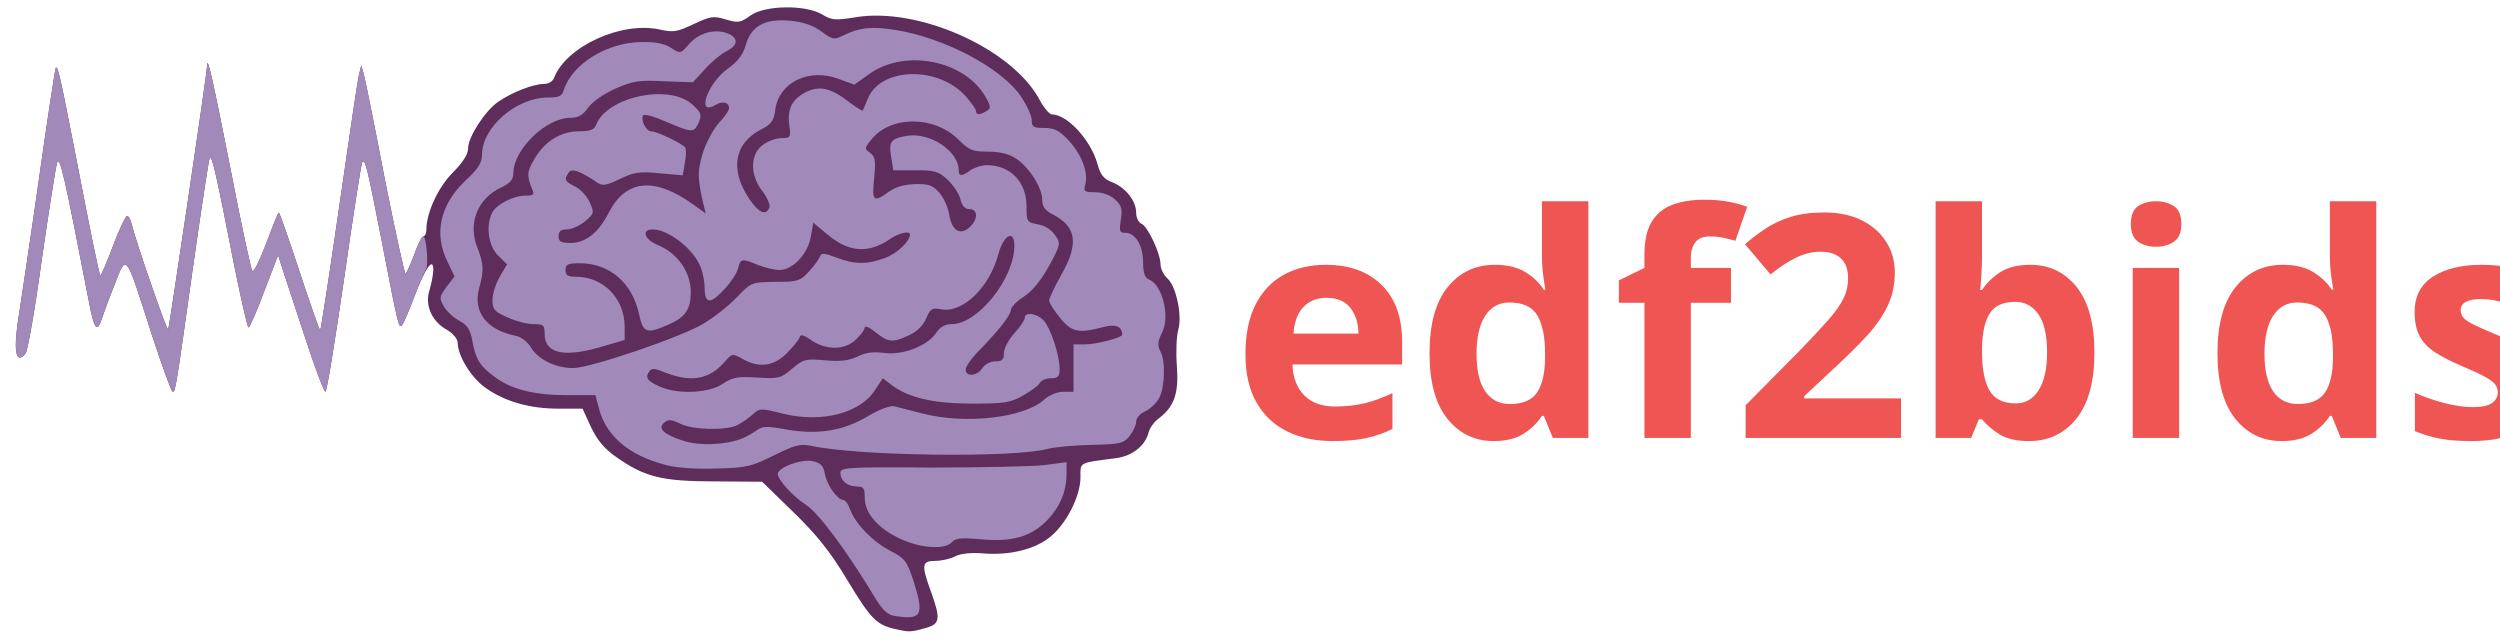
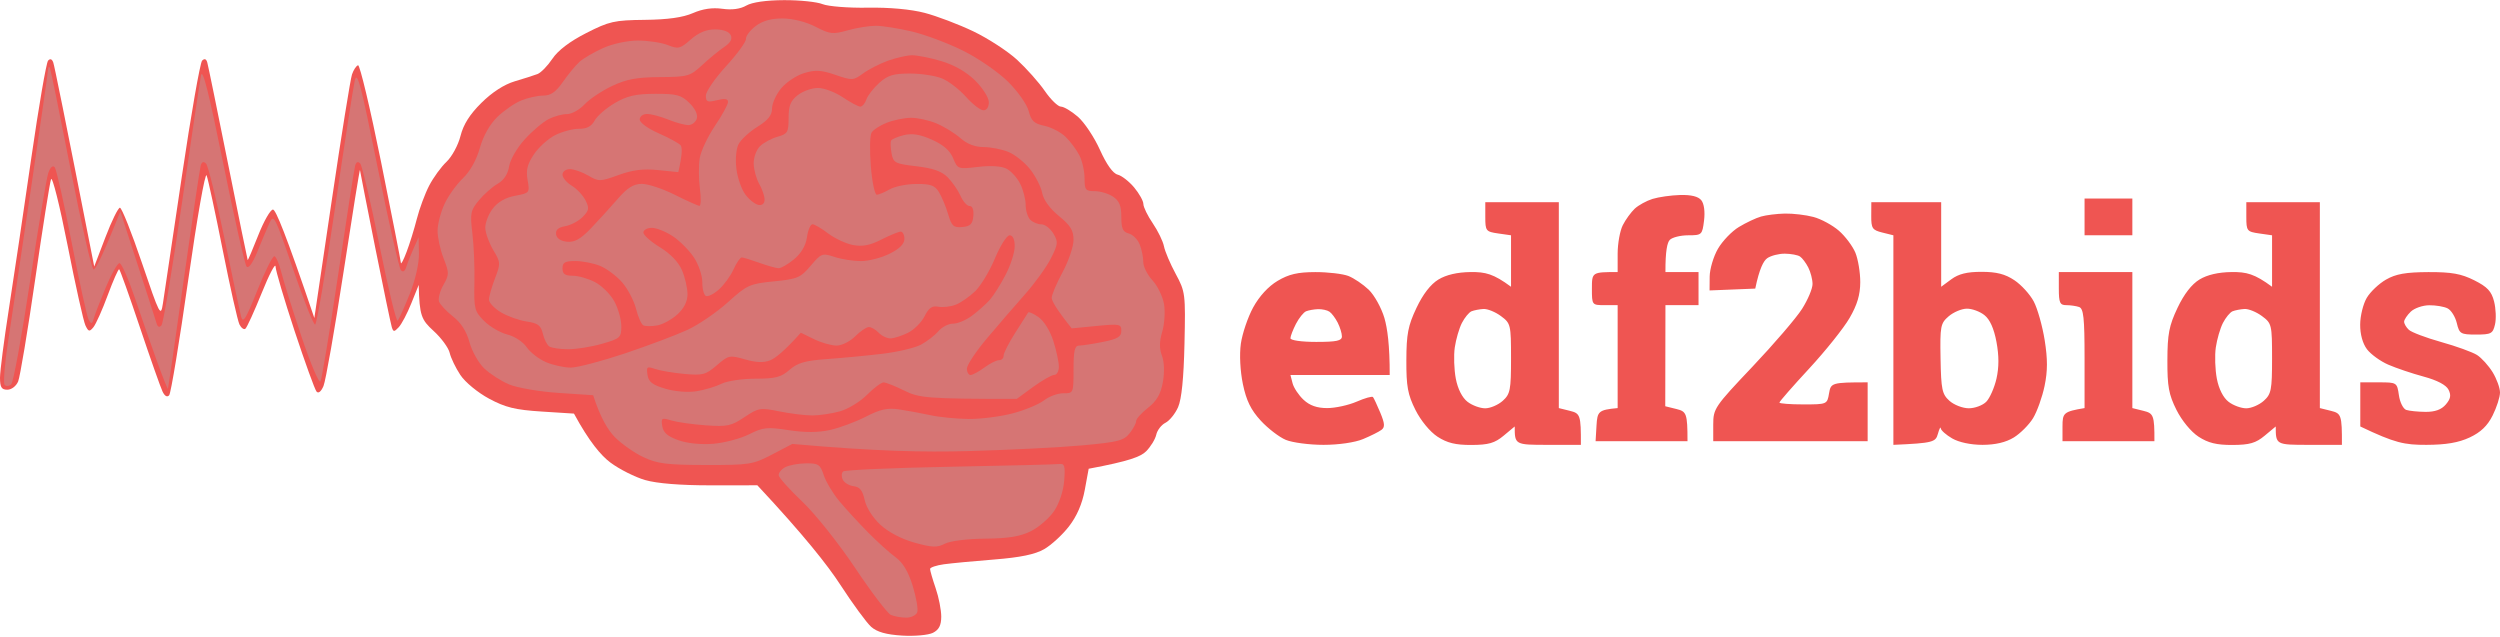
- <svg xmlns="http://www.w3.org/2000/svg" id="svg14" preserveAspectRatio="xMidYMid meet" viewBox="0 0 6850 1750" height="175" width="685" version="1.0">
-   <defs id="defs18" />
-   <g transform="translate(43.3361)" id="g38">
-     <g id="g96" transform="matrix(0.5641202,0,0,0.5483732,261.3706,-494.0776)">
-       <g transform="matrix(1.69,0,0,1.69,-632.5529,-707.379)" stroke="none" fill="#5e2d5b" id="layer101">
-         <path id="path2" d="m 2625,2811 c -52,-13 -68,-30 -135,-144 -49,-84 -87,-133 -155,-201 l -90,-90 -135,-1 c -153,0 -203,-13 -284,-72 -34,-24 -55,-50 -73,-89 l -24,-54 h -68 c -84,0 -155,-21 -210,-61 -42,-30 -80,-94 -81,-134 0,-11 -13,-27 -29,-37 -45,-25 -66,-73 -52,-118 6,-21 11,-48 11,-61 0,-39 -24,-4 -55,81 -15,41 -31,79 -35,83 -9,10 -10,9 -60,-258 -41,-215 -46,-233 -54,-224 -3,2 -26,156 -52,342 -26,185 -50,337 -54,337 -4,0 -31,-73 -59,-162 -29,-90 -58,-181 -65,-203 l -12,-39 -40,107 c -21,59 -42,107 -45,107 -3,0 -20,-78 -39,-172 -54,-284 -67,-344 -73,-328 -3,8 -24,151 -47,317 -50,366 -51,373 -59,373 -4,0 -31,-78 -61,-172 -76,-244 -71,-238 -107,-142 -17,43 -33,89 -37,102 -12,37 -21,25 -34,-45 -74,-392 -86,-447 -94,-418 -4,17 -24,147 -44,290 -19,143 -40,265 -46,272 -29,36 -36,-11 -18,-121 5,-34 31,-209 56,-391 25,-181 47,-331 49,-333 6,-6 13,27 55,248 52,277 70,363 73,366 2,2 18,-37 36,-86 18,-50 37,-90 41,-90 4,0 11,12 14,28 14,56 100,312 104,308 3,-4 111,-755 112,-780 0,-33 15,33 66,299 31,165 60,304 64,308 4,5 22,-33 40,-82 18,-50 34,-91 36,-91 2,0 29,79 60,176 31,96 57,174 59,172 2,-2 27,-168 55,-368 28,-201 53,-376 57,-390 l 6,-25 7,25 c 4,14 31,152 60,308 30,155 57,282 60,282 3,0 14,-25 25,-55 10,-30 22,-55 27,-55 4,0 8,-8 8,-18 0,-51 33,-125 75,-169 30,-31 45,-55 45,-73 0,-33 49,-111 86,-137 39,-28 101,-53 131,-53 13,0 26,-7 30,-18 35,-93 193,-168 304,-143 39,9 50,7 97,-16 48,-23 57,-25 92,-14 36,11 43,10 71,-11 41,-31 157,-33 206,-4 28,18 39,18 95,9 180,-32 449,91 529,241 13,26 30,46 37,46 44,0 112,76 131,147 8,31 18,44 41,53 40,16 70,56 70,90 0,15 7,30 15,33 18,7 55,88 55,120 0,13 9,32 20,42 25,23 43,110 31,152 -5,18 -7,66 -4,106 6,81 -7,120 -51,155 -14,10 -28,30 -31,45 -10,37 -47,67 -91,73 -111,15 -104,11 -104,57 0,56 -41,138 -87,176 -44,37 -116,55 -191,49 -35,-3 -65,0 -81,8 -14,8 -41,14 -58,14 -39,0 -41,11 -13,90 29,83 27,97 -17,109 -42,12 -45,12 -88,2 z" />
-       </g>
-       <g transform="matrix(1.69,0,0,1.69,-632.5529,-707.379)" stroke="none" fill="#a189b9" id="layer102">
-         <path id="path5" d="m 2627,2773 c -21,-3 -35,-17 -55,-50 -82,-140 -164,-254 -200,-278 -37,-24 -82,-75 -82,-92 0,-19 68,-45 99,-38 25,5 32,13 37,40 6,32 36,75 53,75 5,0 14,13 19,28 15,42 65,96 117,123 41,22 46,29 66,91 30,99 23,113 -54,101 z" />
-         <path id="path7" d="m 2645,2546 c -65,-30 -105,-76 -105,-122 0,-29 -3,-34 -23,-34 -27,0 -47,-17 -47,-41 0,-15 22,-17 258,-15 141,0 287,-3 325,-7 l 67,-9 v 35 c 0,52 -19,98 -57,138 -45,48 -102,64 -192,55 -54,-5 -71,-3 -81,9 -19,22 -88,18 -145,-9 z" />
-         <path id="path9" d="m 1963,2325 c -101,-28 -165,-84 -186,-162 l -11,-43 h -81 c -95,0 -162,-17 -210,-55 -41,-31 -54,-52 -63,-107 -6,-32 -14,-45 -37,-58 -17,-9 -37,-28 -45,-43 -13,-24 -13,-28 8,-57 l 23,-31 -20,-43 c -40,-82 -22,-168 50,-239 38,-36 49,-54 49,-78 0,-81 99,-169 189,-169 32,0 41,-4 46,-22 24,-78 126,-142 226,-142 36,-1 65,5 82,17 27,18 28,18 52,-11 28,-33 73,-46 110,-32 33,13 32,36 -4,54 -15,8 -43,32 -61,53 l -34,38 -82,-3 c -72,-4 -90,-1 -141,22 -35,16 -66,39 -78,56 -15,22 -28,30 -51,30 -70,0 -164,94 -164,164 0,19 -9,29 -35,42 -67,32 -96,105 -69,176 19,50 20,69 6,121 -19,70 21,124 103,141 19,4 36,18 47,37 20,34 71,59 120,59 48,0 306,-90 372,-130 32,-19 76,-55 99,-80 41,-44 42,-44 110,-45 64,0 71,-2 97,-31 15,-17 29,-37 32,-45 3,-10 13,-9 46,4 53,21 90,21 141,1 34,-13 71,-49 71,-69 0,-12 -34,-4 -58,14 -62,43 -118,39 -179,-14 l -41,-35 -7,42 c -9,51 -52,98 -90,98 -14,0 -42,-7 -62,-15 -47,-20 -50,-19 -57,10 -8,31 -63,95 -82,95 -9,0 -14,-12 -14,-34 0,-19 -5,-47 -11,-63 -20,-54 -92,-113 -139,-113 -32,0 -24,29 13,45 58,24 97,80 97,140 0,51 -15,74 -63,96 -65,29 -74,26 -86,-32 -20,-92 -85,-149 -170,-149 -34,0 -41,3 -41,20 0,16 7,20 31,20 78,0 139,65 139,148 v 39 l -74,22 c -102,30 -156,17 -156,-40 0,-26 -3,-29 -32,-29 -18,0 -52,-9 -75,-20 -37,-17 -43,-23 -43,-51 0,-17 9,-48 21,-69 l 21,-37 -26,-26 c -28,-28 -36,-90 -16,-128 13,-24 61,-49 96,-49 21,0 25,-3 19,-17 -17,-41 -16,-54 5,-90 29,-53 76,-83 128,-83 32,0 44,-5 49,-17 30,-86 215,-126 280,-60 24,23 25,29 15,53 -14,29 -17,29 -99,-7 -29,-13 -55,-20 -59,-17 -10,11 7,48 22,48 17,0 90,36 98,48 3,5 3,25 -1,45 l -6,37 -67,-6 c -58,-6 -74,-3 -114,17 -38,19 -50,21 -64,11 -50,-35 -75,-44 -83,-30 -14,21 -11,26 20,42 15,8 34,29 41,47 13,30 12,33 -14,55 -15,13 -38,24 -52,24 -17,0 -24,5 -24,20 0,16 7,20 34,20 44,0 81,-30 111,-91 50,-98 132,-105 246,-20 l 32,24 -7,-29 c -17,-77 -17,-95 -2,-148 9,-31 30,-71 46,-90 17,-18 30,-38 30,-44 0,-18 -18,-23 -39,-10 -56,35 -24,-63 35,-107 29,-21 44,-42 52,-70 15,-57 56,-79 129,-72 37,4 65,14 89,32 31,24 36,25 61,12 48,-24 81,-28 150,-17 141,23 306,112 362,197 17,26 31,57 31,70 0,20 5,23 36,23 29,0 43,7 70,37 37,41 57,94 48,130 -6,21 -3,23 28,23 21,0 43,8 57,21 19,18 22,28 17,60 -5,34 -4,39 13,39 29,0 51,38 51,88 0,29 5,44 15,49 40,15 63,108 40,157 -13,26 -14,39 -6,55 16,28 14,107 -3,140 -8,15 -26,32 -40,39 -15,6 -26,20 -26,31 0,10 -9,29 -19,42 -17,22 -28,24 -108,26 -48,1 -106,6 -128,12 -99,27 -544,21 -678,-9 -32,-7 -47,-3 -108,28 -65,33 -78,37 -167,39 -63,2 -116,-2 -149,-12 z m 225,-77 c 15,-7 34,-18 43,-25 14,-11 28,-12 81,-2 92,17 164,5 234,-37 34,-21 67,-34 79,-31 11,3 47,12 80,21 123,33 292,14 351,-41 14,-13 37,-23 55,-23 h 29 v -70 -70 h 31 c 35,0 109,-20 109,-29 -1,-25 -19,-32 -56,-22 -69,19 -90,15 -123,-28 -17,-21 -31,-44 -31,-51 0,-7 16,-41 35,-76 51,-92 44,-143 -26,-179 -21,-11 -29,-23 -29,-43 0,-36 -39,-98 -76,-122 -19,-13 -46,-20 -80,-20 -44,0 -54,-4 -84,-35 -71,-73 -199,-72 -253,2 -18,23 -18,25 -1,37 14,11 16,23 11,75 -7,68 -2,73 43,39 19,-14 45,-21 75,-22 39,-1 51,4 69,25 13,15 26,45 29,67 8,46 31,60 58,36 25,-23 25,-54 0,-54 -13,0 -21,-9 -26,-29 -3,-15 -20,-41 -36,-57 -27,-26 -37,-29 -94,-29 h -63 l -6,-39 c -8,-46 -1,-55 47,-63 66,-10 147,46 147,102 0,19 10,18 34,0 11,-8 32,-15 47,-15 68,0 114,50 114,122 0,45 1,47 33,53 19,3 39,16 49,32 17,25 16,28 -18,92 -23,43 -48,74 -72,90 -20,13 -37,31 -37,39 0,15 -35,61 -95,124 -19,20 -35,44 -35,52 0,23 33,20 48,-4 7,-11 23,-20 37,-20 20,0 25,-5 25,-25 0,-13 14,-40 30,-58 17,-19 30,-40 30,-46 0,-18 35,-13 54,8 20,22 46,102 46,143 0,23 -4,28 -25,28 -13,0 -28,6 -32,14 -4,8 -26,24 -48,37 -35,21 -53,24 -145,24 -112,0 -185,-17 -234,-56 l -24,-19 -22,34 c -42,69 -153,99 -264,71 -66,-17 -68,-17 -89,3 -12,11 -32,25 -44,31 -32,16 -129,14 -164,-5 -24,-12 -34,-13 -45,-3 -21,17 -1,36 55,54 49,16 122,12 169,-7 z m -57,-161 c 29,-20 44,-23 100,-19 62,4 68,2 100,-26 33,-29 39,-30 95,-25 45,4 68,1 93,-11 23,-12 44,-15 75,-11 54,8 126,-20 151,-59 12,-18 26,-26 45,-26 75,0 180,-135 180,-232 0,-49 -31,-32 -46,25 -25,98 -103,176 -165,163 -26,-5 -30,-2 -43,28 -8,20 -27,39 -49,49 -47,23 -60,21 -96,-9 -17,-14 -31,-21 -31,-14 0,6 -11,22 -25,35 -31,32 -85,33 -128,3 -25,-18 -32,-19 -35,-7 -3,7 -20,29 -38,47 -37,37 -79,42 -125,15 -29,-17 -30,-17 -52,9 -43,51 -95,61 -168,32 -34,-14 -42,-15 -49,-3 -12,18 -4,28 34,45 51,22 138,18 177,-9 z m 135,-522 c 3,-7 -6,-29 -20,-48 -36,-47 -36,-108 0,-136 15,-12 39,-21 54,-21 27,0 28,-2 23,-39 -6,-47 8,-76 48,-97 39,-20 72,-12 122,28 21,16 40,28 41,27 1,-2 8,-18 15,-36 37,-93 202,-97 281,-7 16,19 30,39 30,44 0,12 11,12 30,0 13,-8 13,-13 -3,-42 -59,-107 -229,-143 -332,-69 l -45,33 -45,-17 c -85,-33 -171,10 -182,90 -4,34 -11,44 -42,60 -76,41 -89,118 -34,203 28,43 49,53 59,27 z" />
-         <path id="path11" d="m 490,1938 c -76,-244 -71,-238 -107,-142 -17,43 -33,89 -37,102 -12,37 -21,25 -34,-45 -74,-392 -86,-447 -94,-418 -4,17 -24,147 -44,290 -19,143 -40,265 -46,272 -29,36 -36,-11 -18,-121 5,-34 31,-209 56,-391 25,-181 47,-331 49,-333 6,-6 13,27 55,248 52,277 70,363 73,366 2,2 18,-37 36,-86 18,-50 37,-90 41,-90 4,0 11,12 14,28 14,56 100,312 104,308 3,-4 111,-755 112,-780 0,-33 15,33 66,299 31,165 60,304 64,308 4,5 22,-33 40,-82 18,-50 34,-91 36,-91 2,0 29,79 60,176 31,96 57,174 59,172 2,-2 27,-168 55,-368 28,-201 53,-376 57,-390 l 6,-25 7,25 c 4,14 31,152 60,308 30,155 57,282 60,282 3,0 14,-25 25,-55 10,-30 22,-55 26,-55 9,0 16,88 8,98 -3,4 -19,41 -34,82 -15,41 -31,79 -35,83 -9,10 -10,9 -60,-258 -41,-215 -46,-233 -54,-224 -3,2 -26,156 -52,342 -26,185 -50,337 -54,337 -4,0 -31,-73 -59,-162 -29,-90 -58,-181 -65,-203 l -12,-39 -40,107 c -21,59 -42,107 -45,107 -3,0 -20,-78 -39,-172 -54,-284 -67,-344 -73,-328 -3,8 -24,151 -47,317 -50,366 -51,373 -59,373 -4,0 -31,-78 -61,-172 z" />
-       </g>
-     </g>
-     <text id="text839" y="1200" x="3330.829" style="font-style:normal;font-variant:normal;font-weight:bold;font-stretch:normal;font-size:853.333px;line-height:1.25;font-family:'Roboto Slab';-inkscape-font-specification:'Roboto Slab, Bold';font-variant-ligatures:normal;font-variant-caps:normal;font-variant-numeric:normal;font-variant-east-asian:normal;fill:#000000;fill-opacity:1;stroke:none;stroke-width:10" xml:space="preserve">
-       <tspan style="font-style:normal;font-variant:normal;font-weight:bold;font-stretch:normal;font-size:853.333px;font-family:'Roboto Slab';-inkscape-font-specification:'Roboto Slab, Bold';font-variant-ligatures:normal;font-variant-caps:normal;font-variant-numeric:normal;font-variant-east-asian:normal;fill:#ef5552;fill-opacity:1;stroke-width:10" y="1200" x="3330.829" id="tspan837">edf2bids</tspan>
-     </text>
+ <svg xmlns="http://www.w3.org/2000/svg" viewBox="0 0 680 173" width="680" height="173">
+   <style>
+ 		tspan { white-space:pre }
+ 		.shp0 { fill: #ef5552 } 
+ 		.shp1 { fill: #d67574 } 
+ 	</style>
+   <g id="Background">
+     <path id="Path 0" class="shp0" d="M203 1.51C201.38 2.45 199.09 2.76 196.48 2.39C193.78 2.01 191.14 2.4 188.48 3.56C185.75 4.75 181.65 5.33 175.4 5.4C167.08 5.49 165.71 5.8 159.44 9C154.96 11.28 151.76 13.72 150.24 16C148.95 17.92 147.13 19.79 146.2 20.14C145.26 20.5 142.47 21.39 140 22.12C137.14 22.97 133.84 25.1 130.94 27.98C127.76 31.13 126.04 33.86 125.25 37C124.63 39.47 122.92 42.62 121.46 44C120 45.37 117.87 48.3 116.73 50.5C115.59 52.7 114.09 56.75 113.39 59.5C112.69 62.25 111.44 66.3 110.6 68.5C109.77 70.7 109.07 72.05 109.04 71.5C109.01 70.95 106.58 58.57 103.64 44C100.69 29.42 97.88 17.61 97.39 17.75C96.9 17.89 96.16 19.01 95.74 20.25C95.32 21.49 92.84 36.9 90.24 54.5L85.5 86.5C77.63 63.27 74.97 57 74.25 57C73.56 57 71.76 60.14 70.25 63.98C68.74 67.82 67.44 70.86 67.37 70.73C67.29 70.61 64.89 58.8 62.02 44.5C59.15 30.2 56.62 17.82 56.38 17C56.1 16 55.62 15.84 54.97 16.5C54.43 17.05 51.95 31.22 49.46 48C46.97 64.77 44.66 80.3 44.32 82.5C43.73 86.33 43.48 85.86 38.6 71.5C35.8 63.25 33.11 56.5 32.62 56.5C32.14 56.5 30.37 60.1 28.69 64.5L25.63 72.5C17.41 30.65 14.78 17.82 14.49 17C14.14 16.03 13.64 15.85 13.07 16.5C12.59 17.05 10.53 28.97 8.51 43C6.49 57.02 3.75 75.47 2.42 84C1.09 92.52 0 100.96 0 102.75C0 105.33 0.41 106 2 106C3.13 106 4.41 105.02 4.94 103.75C5.45 102.51 7.54 90.02 9.57 76C11.6 61.97 13.54 49.72 13.88 48.76C14.22 47.8 16.25 55.9 18.39 66.76C20.53 77.62 22.71 87.4 23.23 88.5C24.06 90.25 24.33 90.31 25.41 89C26.09 88.17 27.85 84.24 29.32 80.25C30.8 76.26 32.19 73.11 32.42 73.25C32.65 73.39 35.18 80.47 38.04 89C40.9 97.52 43.68 105.4 44.21 106.5C44.81 107.76 45.48 108.13 46.02 107.5C46.49 106.95 48.82 92.87 51.19 76.21C53.61 59.22 55.81 46.71 56.2 47.71C56.59 48.7 58.56 57.82 60.58 68C62.6 78.17 64.65 87.29 65.13 88.25C65.61 89.21 66.34 89.74 66.75 89.41C67.16 89.09 69.16 84.7 71.2 79.66C73.23 74.62 74.92 71.4 74.95 72.5C74.98 73.6 77.31 81.47 80.12 90C82.94 98.52 85.63 105.95 86.09 106.5C86.6 107.11 87.33 106.54 87.99 105C88.58 103.62 91.03 89.67 93.44 74C95.84 58.32 97.86 45.84 97.91 46.25C97.96 46.66 99.82 56.11 102.04 67.25C104.27 78.39 106.31 88.17 106.57 89C107 90.33 107.21 90.33 108.46 89C109.24 88.17 110.78 85.25 111.88 82.5L113.89 77.5C114.08 85.88 114.62 86.98 117.92 90C120.03 91.92 122.01 94.62 122.32 96C122.64 97.37 123.94 100.07 125.22 102C126.53 103.97 129.96 106.79 133.03 108.44C137.48 110.83 140.14 111.48 147.31 111.94L156.12 112.5C160.3 120.21 163.51 123.92 166 125.79C168.47 127.64 172.75 129.79 175.5 130.58C178.68 131.5 185.13 132.02 193.25 132.01L206 132C218.67 145.56 225.13 153.77 228.53 159C231.92 164.22 235.72 169.4 236.96 170.5C238.55 171.91 241.04 172.61 245.36 172.88C248.75 173.09 252.51 172.75 253.75 172.13C255.38 171.31 256.01 170.11 256.02 167.75C256.03 165.96 255.35 162.47 254.5 160C253.65 157.52 252.97 155.16 252.98 154.75C252.99 154.34 254.69 153.77 256.75 153.48C258.81 153.2 265 152.61 270.5 152.18C277.54 151.62 281.54 150.79 284 149.38C285.92 148.28 288.96 145.5 290.75 143.19C292.91 140.4 294.35 137.08 295.06 133.25L296.12 127.5C307.19 125.43 310.28 124.22 311.75 122.75C312.98 121.51 314.22 119.49 314.5 118.25C314.77 117.01 315.9 115.55 317 115C318.1 114.45 319.65 112.54 320.44 110.75C321.4 108.57 321.97 102.88 322.18 93.5C322.48 79.91 322.41 79.35 319.79 74.5C318.3 71.75 316.87 68.37 316.6 67C316.33 65.62 314.96 62.81 313.56 60.75C312.15 58.69 311 56.32 311 55.5C311 54.67 309.87 52.65 308.5 51C307.12 49.35 305.1 47.77 304 47.5C302.72 47.18 300.98 44.74 299.18 40.75C297.63 37.31 294.93 33.26 293.18 31.75C291.43 30.24 289.35 29 288.56 29C287.77 29 285.81 27.09 284.19 24.75C282.58 22.41 279.17 18.59 276.63 16.25C274.08 13.91 268.74 10.44 264.75 8.53C260.76 6.62 254.8 4.36 251.5 3.5C247.76 2.52 241.92 1.99 236 2.09C230.77 2.18 225.26 1.74 223.75 1.13C222.24 0.51 217.51 0.02 213.25 0.04C208.38 0.06 204.57 0.61 203 1.51Z" />
+     <path id="Path 1" class="shp1" d="M205.56 7.07C204.05 8.21 202.85 9.79 202.9 10.57C202.96 11.36 200.52 14.7 197.5 18C194.47 21.3 192 24.9 192 26C192 27.72 192.42 27.9 195.02 27.25C197.18 26.72 198.04 26.86 198.02 27.75C198.01 28.44 196.41 31.36 194.46 34.25C192.51 37.14 190.65 41.07 190.33 43C190.01 44.92 190.03 48.64 190.37 51.25C190.72 53.86 190.66 55.99 190.25 55.99C189.84 55.98 186.8 54.62 183.5 52.96C180.2 51.31 176.15 49.98 174.5 50.01C172.27 50.05 170.6 51.11 168 54.12C166.07 56.35 162.81 59.93 160.75 62.09C157.93 65.03 156.32 65.94 154.26 65.75C152.53 65.59 151.42 64.85 151.26 63.75C151.08 62.53 151.84 61.85 153.75 61.52C155.26 61.25 157.4 60.12 158.5 59C160.23 57.23 160.33 56.62 159.25 54.48C158.56 53.12 156.87 51.32 155.5 50.5C154.12 49.67 153 48.32 153 47.5C153 46.67 153.89 46 155 46C156.1 46 158.35 46.79 160 47.75C162.86 49.43 163.22 49.42 168.25 47.6C172.09 46.21 174.97 45.85 179 46.26L184.5 46.82C185.64 41.92 185.58 40.05 185.11 39.5C184.64 38.95 181.95 37.49 179.13 36.25C176.24 34.98 174 33.35 174 32.5C174 31.67 174.89 31 176 31C177.1 31 179.69 31.69 181.75 32.52C183.81 33.36 186.29 34.04 187.25 34.02C188.21 34.01 189.24 33.21 189.53 32.25C189.86 31.18 189.08 29.53 187.51 28C185.29 25.83 184.06 25.5 178.22 25.52C172.9 25.54 170.61 26.06 167.25 28.02C164.91 29.38 162.44 31.52 161.75 32.78C160.87 34.38 159.61 35.05 157.5 35.03C155.85 35.01 152.93 35.79 151.02 36.75C149.11 37.71 146.49 40.07 145.21 42C143.42 44.7 143.03 46.3 143.51 49C144.12 52.44 144.06 52.51 140.12 53.25C137.48 53.74 135.39 54.94 134.02 56.75C132.87 58.26 131.96 60.62 132 62C132.04 63.37 133.01 66.07 134.16 68C136.18 71.36 136.2 71.67 134.63 75.75C133.73 78.09 133 80.67 133 81.5C133 82.32 134.46 83.88 136.25 84.95C138.04 86.02 141.19 87.14 143.25 87.45C146.31 87.9 147.12 88.5 147.65 90.75C148.01 92.26 148.8 93.83 149.4 94.23C150.01 94.64 152.3 94.98 154.5 94.99C156.7 95.01 160.86 94.34 163.75 93.51C168.7 92.09 169 91.81 169 88.75C169.01 86.96 168.15 83.92 167.11 82C166.07 80.07 163.71 77.71 161.86 76.75C160.01 75.78 157.26 74.99 155.75 75C153.67 75 153 74.52 153 73C153 71.38 153.67 71 156.5 71C158.42 71 161.46 71.6 163.25 72.33C165.04 73.07 167.74 75.09 169.25 76.83C170.76 78.57 172.45 81.8 173 84C173.55 86.2 174.45 88.22 175 88.5C175.55 88.77 177.24 88.78 178.75 88.52C180.26 88.25 182.74 86.9 184.25 85.52C186.08 83.84 187 82 187 80C187 78.35 186.32 75.42 185.5 73.5C184.55 71.29 182.34 68.99 179.5 67.25C177.02 65.74 175 63.94 175 63.25C175 62.56 176.01 61.99 177.25 61.97C178.49 61.96 181.05 62.97 182.95 64.22C184.85 65.47 187.45 68.07 188.73 70C190.01 71.92 191.04 74.96 191.03 76.75C191.01 78.54 191.45 80.22 192 80.5C192.55 80.77 194.14 79.99 195.53 78.75C196.93 77.51 198.73 75.04 199.53 73.25C200.34 71.46 201.34 70.01 201.75 70.02C202.16 70.02 204.3 70.68 206.5 71.47C208.7 72.26 211.06 72.93 211.75 72.96C212.44 72.98 214.35 71.87 216 70.5C217.95 68.88 219.18 66.77 219.5 64.5C219.77 62.57 220.45 61 221 61C221.55 61 223.46 62.12 225.25 63.49C227.04 64.85 230.07 66.27 232 66.64C234.59 67.13 236.61 66.75 239.75 65.15C242.09 63.97 244.45 63 245 63C245.55 63 246 63.9 246 65C246 66.33 244.67 67.67 242 69C239.8 70.1 236.31 71.01 234.25 71.02C232.19 71.03 228.92 70.52 227 69.89C223.64 68.79 223.38 68.89 220.5 72.29C217.75 75.54 216.91 75.9 210.5 76.53C203.9 77.19 203.19 77.51 198 82.2C194.97 84.94 190.02 88.32 187 89.72C183.97 91.12 176.32 94 170 96.12C163.67 98.24 157.04 99.98 155.25 99.99C153.46 99.99 150.42 99.32 148.5 98.5C146.57 97.67 144.21 95.84 143.25 94.43C142.27 92.99 139.96 91.47 138 90.99C136.07 90.51 133.23 88.85 131.69 87.31C129.07 84.69 128.89 84 129.04 77C129.14 72.87 128.89 66.8 128.49 63.5C127.83 58.02 127.98 57.24 130.25 54.5C131.62 52.85 133.91 50.82 135.35 50C137.04 49.03 138.14 47.36 138.48 45.25C138.77 43.43 140.65 40.18 142.75 37.88C144.81 35.61 147.74 33.14 149.25 32.38C150.76 31.62 153.01 31.01 154.25 31.03C155.49 31.04 157.62 29.86 159 28.39C160.37 26.93 163.75 24.67 166.5 23.38C170.41 21.53 173.25 21.01 179.5 20.97C187.1 20.92 187.68 20.76 191 17.69C192.92 15.91 195.62 13.7 197 12.77C198.71 11.62 199.26 10.6 198.75 9.54C198.29 8.59 196.66 8 194.5 8C192.1 8 190.02 8.87 187.88 10.75C185.01 13.28 184.5 13.4 181.63 12.26C179.91 11.58 176.25 11.03 173.5 11.03C170.62 11.04 166.59 11.91 164 13.09C161.52 14.21 158.65 15.89 157.62 16.82C156.59 17.74 154.57 20.19 153.13 22.25C151.18 25.05 149.81 26 147.76 26C146.24 26 143.54 26.6 141.75 27.34C139.96 28.07 137.04 30.1 135.25 31.84C133.21 33.82 131.45 36.96 130.52 40.25C129.6 43.53 127.86 46.63 125.9 48.5C124.17 50.15 121.91 53.3 120.9 55.5C119.88 57.7 119.03 60.96 119.02 62.75C119.01 64.54 119.74 67.91 120.65 70.25C122.2 74.22 122.2 74.7 120.61 77.5C119.67 79.15 119.14 81.17 119.41 82C119.69 82.82 121.4 84.66 123.21 86.08C125.4 87.79 126.9 90.13 127.7 93.08C128.35 95.51 130.15 98.71 131.7 100.2C133.24 101.68 136.3 103.65 138.5 104.57C140.7 105.49 146.74 106.53 151.92 106.87L161.34 107.5C163.33 113.7 165.39 117.01 167.2 118.86C169.02 120.71 172.52 123.18 175 124.34C178.82 126.14 181.38 126.46 192 126.48C203.84 126.5 204.79 126.35 210 123.63L215.5 120.75C238.17 122.76 251.11 123.03 263.5 122.69C274.5 122.39 288.45 121.69 294.5 121.13C304.15 120.24 305.72 119.84 307.29 117.81C308.28 116.54 309.07 115.05 309.04 114.5C309.02 113.95 310.46 112.34 312.25 110.93C314.65 109.04 315.71 107.2 316.3 103.93C316.78 101.24 316.68 98.42 316.05 96.75C315.31 94.8 315.33 92.9 316.12 90.25C316.74 88.19 316.96 84.81 316.62 82.75C316.28 80.69 314.86 77.76 313.47 76.25C312.07 74.74 310.95 72.49 310.97 71.25C310.98 70.01 310.55 67.87 310 66.5C309.45 65.12 308.1 63.77 307 63.5C305.42 63.1 305 62.17 305 59C305 55.97 304.46 54.64 302.75 53.49C301.51 52.66 299.26 51.99 297.75 51.99C295.27 52 295 51.65 295 48.5C295 46.57 294.37 43.76 293.59 42.25C292.82 40.74 291.13 38.48 289.84 37.22C288.56 35.97 285.96 34.62 284.07 34.22C281.28 33.63 280.49 32.9 279.82 30.25C279.36 28.44 276.87 24.89 274.21 22.25C271.56 19.62 266.09 15.84 261.96 13.79C257.86 11.75 251.57 9.4 248 8.56C244.42 7.72 240.04 7.02 238.25 7.01C236.46 7.01 233.01 7.56 230.57 8.25C226.54 9.39 225.74 9.3 221.82 7.27C219.24 5.94 215.65 5.04 212.9 5.02C209.77 5.01 207.43 5.66 205.56 7.07Z" />
+     <path id="Path 2" class="shp0" d="M241.5 16.52C239.3 17.31 236.26 18.87 234.75 19.98C232.11 21.92 231.81 21.93 227.25 20.37C223.4 19.05 221.79 18.95 218.75 19.87C216.69 20.49 213.87 22.35 212.5 24C211.12 25.65 210 28.12 210 29.5C210 31.33 208.93 32.67 206 34.5C203.8 35.87 201.49 38.01 200.87 39.25C200.22 40.53 199.98 43.44 200.31 46C200.62 48.47 201.74 51.62 202.8 53C203.85 54.37 205.45 55.61 206.36 55.75C207.36 55.9 207.99 55.32 207.96 54.25C207.95 53.29 207.29 51.37 206.5 50C205.71 48.62 205.04 46.15 205 44.5C204.97 42.85 205.74 40.72 206.72 39.76C207.7 38.81 209.85 37.65 211.5 37.19C214.23 36.43 214.5 35.98 214.5 32.09C214.5 28.73 215.03 27.41 217 25.87C218.37 24.79 220.85 23.92 222.5 23.93C224.15 23.93 227.19 25.08 229.25 26.47C231.31 27.86 233.45 29 234 29C234.55 29 235.3 28.12 235.66 27.04C236.03 25.97 237.6 23.94 239.16 22.54C241.47 20.47 243.02 20 247.5 20C250.52 20 254.46 20.6 256.25 21.34C258.04 22.08 260.96 24.33 262.75 26.34C264.54 28.35 266.67 30 267.5 30C268.4 30 268.98 29.1 268.96 27.75C268.93 26.51 267.24 23.87 265.21 21.87C262.83 19.54 259.52 17.65 256 16.61C252.97 15.71 249.37 15 248 15.03C246.62 15.06 243.7 15.73 241.5 16.52Z" />
+     <path id="Path 3" class="shp1" d="M13.07 19C13.02 19.82 10.95 34.22 8.47 51C5.99 67.77 3.18 86.54 2.23 92.69C1.28 98.85 0.84 104.25 1.27 104.69C1.69 105.14 2.5 105.05 3.07 104.5C3.64 103.95 5.94 91.35 8.18 76.5C10.42 61.65 12.66 48.37 13.15 47C13.7 45.47 14.38 44.89 14.89 45.5C15.34 46.05 17.42 55.27 19.5 66C21.59 76.72 23.67 86.17 24.13 87C24.83 88.25 25.07 88.16 25.54 86.5C25.86 85.4 27.33 81.61 28.81 78.08C30.29 74.54 31.94 71.62 32.49 71.58C33.03 71.53 34.91 75.77 36.68 81C38.44 86.22 41.15 93.99 42.69 98.25C44.24 102.52 45.58 105.89 45.67 105.75C45.76 105.61 47.71 92.22 49.99 76C52.28 59.77 54.35 45.82 54.6 45C54.9 44 55.38 43.83 56.05 44.5C56.6 45.05 58.82 54.05 60.98 64.5C63.14 74.95 65.2 84.62 65.55 86C66.09 88.11 66.78 87.01 69.99 79C72.07 73.77 74.17 69.59 74.64 69.7C75.11 69.81 75.98 71.84 76.56 74.2C77.15 76.57 79.62 84.45 82.06 91.73C84.5 99 86.8 104.4 87.17 103.73C87.54 103.05 89.72 89.9 92.01 74.5C94.3 59.1 96.37 45.82 96.61 45C96.9 44.02 97.37 43.84 97.99 44.5C98.5 45.05 100.86 55.05 103.21 66.72C105.57 78.38 107.8 87.61 108.16 87.22C108.53 86.82 110 83.57 111.43 80C112.98 76.13 114 71.68 113.95 69L113.87 64.5C111.76 69.15 110.88 71.4 110.55 72.5C110.17 73.78 109.63 74.14 109.05 73.5C108.56 72.95 105.7 60.35 102.71 45.5C98.13 22.74 97.15 19.05 96.48 22C96.05 23.92 93.62 39.58 91.1 56.78C88.57 73.99 86.15 88.16 85.72 88.28C85.29 88.4 82.59 81.63 79.72 73.23C74.73 58.64 74.44 58.09 73.26 60.73C72.57 62.25 71.1 65.75 69.98 68.5C68.73 71.58 67.61 73.12 67.07 72.5C66.59 71.95 63.74 59.35 60.73 44.5C56.84 25.3 55.09 18.37 54.68 20.5C54.36 22.15 52 37.9 49.45 55.5C46.89 73.1 44.41 87.95 43.92 88.5C43.36 89.14 42.89 88.97 42.6 88C42.36 87.17 40.04 79.97 37.44 72L32.73 57.5C27.81 69.9 25.96 73.4 25.44 73.28C24.92 73.17 22.14 61.02 19.25 46.28C16.37 31.55 13.82 19.05 13.58 18.5C13.35 17.95 13.12 18.17 13.07 19Z" />
+     <path id="Path 4" fill-rule="evenodd" class="shp0" d="M247.75 32.04C249.54 32.02 252.69 32.71 254.75 33.58C256.81 34.45 259.74 36.25 261.25 37.58C263.04 39.16 265.22 40 267.5 40C269.42 40 272.46 40.59 274.25 41.31C276.04 42.03 278.72 44.17 280.21 46.06C281.69 47.95 283.17 50.85 283.48 52.5C283.83 54.36 285.56 56.74 288.02 58.75C291.18 61.33 292 62.67 292 65.25C292 67.04 290.67 70.97 289.04 74C287.41 77.02 286.07 80.17 286.07 81C286.06 81.82 287.28 84.03 291.5 89.32L298.25 88.66C304.55 88.04 305 88.13 305 90C305 91.6 304 92.2 300 93C297.25 93.55 294.32 94 293.5 94C292.32 94 292 95.39 292 100.5C292 106.93 291.97 107 289.25 106.97C287.74 106.95 285.37 107.81 284 108.88C282.62 109.96 278.8 111.55 275.5 112.42C272.2 113.3 266.8 113.99 263.5 113.96C260.2 113.93 255.47 113.47 253 112.92C250.52 112.38 246.7 111.67 244.5 111.35C241.38 110.89 239.4 111.33 235.5 113.34C232.75 114.75 228.36 116.38 225.75 116.96C222.52 117.67 218.93 117.68 214.5 117C208.68 116.1 207.56 116.22 203.75 118.13C201.41 119.3 197.02 120.46 194 120.71C190.66 120.98 186.93 120.6 184.5 119.73C181.57 118.69 180.4 117.66 180.13 115.9C179.78 113.68 179.97 113.57 182.63 114.37C184.21 114.84 188.42 115.44 192 115.69C197.8 116.1 198.93 115.86 202.5 113.46C206.3 110.92 206.78 110.84 212 111.9C215.02 112.51 219.07 113.01 221 113C222.92 113 226.3 112.48 228.5 111.87C230.7 111.25 234.01 109.23 235.85 107.37C237.69 105.52 239.72 104.01 240.35 104.01C240.98 104.02 243.52 105.03 246 106.26C249.96 108.23 252.05 108.5 276.55 108.5L281.03 105.23C283.49 103.44 286.06 101.98 286.75 101.98C287.44 101.99 288.01 100.99 288.01 99.75C288.02 98.51 287.34 95.36 286.51 92.75C285.63 89.99 283.94 87.27 282.47 86.25C281.09 85.29 279.82 84.72 279.66 85C279.5 85.27 277.93 87.75 276.16 90.5C274.4 93.25 272.97 96.06 272.98 96.75C272.99 97.44 272.44 97.98 271.75 97.97C271.06 97.95 269.26 98.85 267.75 99.97C266.24 101.08 264.55 102 264 102C263.45 102 263 101.21 263 100.25C263 99.29 265.46 95.57 268.48 92C271.5 88.42 276.16 83.02 278.84 80C281.53 76.97 284.68 72.59 285.86 70.25C287.81 66.37 287.87 65.78 286.5 63.5C285.67 62.12 284.21 61.01 283.25 61.02C282.29 61.03 280.93 60.46 280.23 59.77C279.54 59.07 278.97 57.26 278.98 55.75C278.99 54.24 278.32 51.65 277.5 50C276.67 48.35 274.99 46.49 273.75 45.87C272.35 45.17 269.42 44.99 266 45.4C260.58 46.05 260.48 46.01 259.25 43.03C258.39 40.95 256.59 39.38 253.5 38C250.27 36.56 248.12 36.21 245.88 36.75C244.16 37.16 242.59 37.84 242.38 38.25C242.17 38.66 242.23 40.24 242.51 41.75C242.99 44.3 243.48 44.55 249.26 45.22C253.77 45.75 256.13 46.58 257.77 48.22C259.01 49.48 260.59 51.76 261.27 53.29C261.95 54.82 263.06 56.06 263.75 56.04C264.51 56.02 264.9 57.07 264.75 58.75C264.55 60.95 263.95 61.55 261.75 61.75C259.36 61.97 258.86 61.51 257.89 58.25C257.28 56.19 256.15 53.49 255.39 52.25C254.26 50.42 253.12 50.01 249.25 50.04C246.64 50.05 243.37 50.71 242 51.5C240.62 52.29 239.05 52.95 238.5 52.97C237.95 53 237.21 49.52 236.87 45.26C236.52 40.99 236.6 36.87 237.05 36.1C237.49 35.32 239.35 34.11 241.18 33.39C243.01 32.67 245.96 32.06 247.75 32.04ZM457 53.04C459.98 52.96 461.92 53.43 462.75 54.46C463.51 55.39 463.8 57.57 463.5 60C463.02 63.88 462.88 64 459.2 64C457.11 64 454.85 64.56 454.18 65.25C453.51 65.94 452.97 68.19 453 74L462 74L462 83L453 83L452.95 110.5L455.98 111.25C458.71 111.93 459 112.38 459 120L434 120L434.25 115.75C434.48 111.91 434.77 111.48 440 111L440 83L436.5 83C433.02 83 433 82.98 433 78.5C433 74.02 433.02 74 440 74L440 69C440 66.25 440.63 62.76 441.4 61.25C442.16 59.74 443.63 57.72 444.65 56.76C445.67 55.81 447.85 54.61 449.5 54.1C451.15 53.59 454.52 53.11 457 53.04ZM567 54L580 54L580 64L567 64L567 54ZM404 55L424 55L424 111L427.02 111.75C429.8 112.44 430.04 112.85 430 121L421 121C412.07 121 412 120.98 412 116L409 118.5C406.58 120.52 404.89 121.01 400.25 121.03C395.92 121.05 393.63 120.49 391 118.78C388.96 117.45 386.46 114.41 385 111.5C382.91 107.32 382.5 105.1 382.53 98C382.55 90.86 382.99 88.58 385.28 83.75C387.04 80.02 389.14 77.31 391.25 76.03C393.38 74.74 396.39 74.04 400 74C404.04 73.95 406.23 74.47 411 78L411 64L407.5 63.5C404.17 63.02 404 62.81 404 59L404 55ZM397.64 87.84C396.89 89.3 396.02 92.3 395.7 94.5C395.38 96.7 395.51 100.52 395.98 103C396.52 105.81 397.72 108.17 399.17 109.29C400.45 110.28 402.62 111.07 404 111.06C405.37 111.05 407.51 110.13 408.75 109.02C410.78 107.19 411 106.09 411 97.5C411 88.3 410.91 87.94 408.25 85.97C406.74 84.85 404.6 83.98 403.5 84.04C402.4 84.11 400.94 84.39 400.25 84.67C399.57 84.95 398.39 86.38 397.64 87.84ZM509 55L528 55L528 78L530.75 75.97C532.74 74.5 535.03 73.93 539 73.94C543.05 73.94 545.4 74.54 547.91 76.22C549.79 77.47 552.16 80.07 553.18 82C554.2 83.92 555.53 88.65 556.15 92.5C556.98 97.7 556.97 100.91 556.12 105C555.49 108.02 554.08 111.96 552.99 113.75C551.89 115.54 549.54 117.9 547.75 119C545.59 120.32 542.74 120.99 539.25 121C536.06 121 532.82 120.31 530.99 119.25C529.33 118.29 527.94 117.05 527.89 116.5C527.84 115.95 527.49 116.62 527.11 118C526.49 120.25 525.85 120.52 515 121L515 64L511.98 63.25C509.28 62.58 508.96 62.1 508.98 58.75L509 55ZM527.83 97.54C527.98 105.97 528.25 107.22 530.25 109.02C531.49 110.13 533.85 111.05 535.5 111.05C537.15 111.06 539.29 110.26 540.26 109.28C541.22 108.3 542.47 105.47 543.04 103C543.74 99.92 543.74 96.76 543.04 93C542.35 89.34 541.26 86.9 539.76 85.71C538.52 84.72 536.35 83.93 534.95 83.96C533.54 83.98 531.33 84.92 530.03 86.04C527.82 87.94 527.67 88.73 527.83 97.54ZM611 55L631 55L631 111L634.02 111.75C636.8 112.44 637.04 112.85 637 121L628 121C619.07 121 619 120.98 619 116L616 118.5C613.58 120.52 611.89 121.01 607.25 121.03C602.92 121.05 600.63 120.49 598 118.78C595.96 117.45 593.46 114.41 592 111.5C589.91 107.32 589.5 105.1 589.53 98C589.55 90.86 589.99 88.58 592.28 83.75C594.04 80.02 596.14 77.31 598.25 76.03C600.38 74.74 603.39 74.04 607 74C611.04 73.95 613.23 74.47 618 78L618 64L614.5 63.5C611.17 63.02 611 62.81 611 59L611 55ZM604.64 87.84C603.89 89.3 603.02 92.3 602.7 94.5C602.38 96.7 602.51 100.52 602.98 103C603.52 105.81 604.72 108.17 606.17 109.29C607.45 110.28 609.62 111.07 611 111.06C612.37 111.05 614.51 110.13 615.75 109.02C617.78 107.19 618 106.09 618 97.5C618 88.3 617.91 87.94 615.25 85.97C613.74 84.85 611.6 83.98 610.5 84.04C609.4 84.11 607.94 84.39 607.25 84.67C606.57 84.95 605.39 86.38 604.64 87.84ZM485.5 58.09C487.7 58.05 491.19 58.46 493.25 59.01C495.31 59.55 498.43 61.24 500.17 62.75C501.91 64.26 503.93 66.96 504.67 68.75C505.4 70.54 506 74.14 505.99 76.75C505.98 80.16 505.17 82.91 503.08 86.5C501.49 89.25 496.54 95.44 492.09 100.25C487.64 105.06 484 109.22 484 109.5C484 109.77 486.92 110 490.5 110C496.94 110 497 109.97 497.5 107C497.98 104.13 498.22 104 508 104L508 120L466 120L466 115.5C466 111.15 466.36 110.62 476.66 99.75C482.52 93.56 488.61 86.47 490.17 84C491.74 81.52 493.02 78.49 493.01 77.25C493.01 76.01 492.48 73.99 491.85 72.75C491.22 71.51 490.21 70.17 489.6 69.77C489 69.36 487.15 69.02 485.5 69C483.85 68.98 481.69 69.54 480.69 70.23C479.69 70.93 478.55 73.07 477.43 78.5L465 79L465.03 75.25C465.05 73.19 466.06 69.77 467.28 67.67C468.5 65.56 471.07 62.88 473 61.73C474.92 60.57 477.62 59.29 479 58.9C480.37 58.5 483.3 58.14 485.5 58.09ZM274.62 64C275.49 64 276 65.11 276 67C276 68.65 274.89 72.14 273.52 74.75C272.16 77.36 270.25 80.4 269.27 81.51C268.3 82.61 266.15 84.54 264.5 85.79C262.85 87.04 260.49 88.05 259.25 88.03C258.01 88.02 256.21 88.94 255.25 90.08C254.29 91.22 252.15 92.87 250.5 93.75C248.85 94.63 244.12 95.74 240 96.23C235.87 96.72 229.12 97.37 225 97.66C218.99 98.09 216.95 98.68 214.75 100.6C212.45 102.61 210.93 103 205.5 103C201.92 103 197.76 103.62 196.25 104.38C194.74 105.14 191.7 106.05 189.5 106.41C187.16 106.79 183.64 106.51 181 105.74C177.46 104.7 176.42 103.9 176.12 101.96C175.78 99.75 175.99 99.59 178.12 100.34C179.43 100.8 183.01 101.41 186.07 101.7C191.14 102.16 191.95 101.95 194.97 99.36C198.15 96.61 198.46 96.55 202.64 97.75C205.69 98.63 207.75 98.7 209.5 98C210.87 97.45 213.31 95.54 217.83 90.5L221.42 92.25C223.39 93.21 226.15 94 227.55 94C228.95 94 231.22 92.87 232.59 91.5C233.97 90.12 235.63 88.98 236.3 88.96C236.96 88.93 238.17 89.63 239 90.5C239.82 91.37 241.29 92.07 242.25 92.04C243.21 92.02 245.35 91.32 247 90.5C248.65 89.67 250.67 87.65 251.5 86C252.64 83.71 253.53 83.1 255.25 83.43C256.49 83.66 258.62 83.41 260 82.86C261.37 82.32 263.75 80.66 265.27 79.19C266.79 77.71 269.21 73.69 270.64 70.25C272.07 66.81 273.86 64 274.62 64ZM357.75 74.01C361.19 74 365.24 74.48 366.75 75.06C368.26 75.65 370.76 77.34 372.3 78.81C373.83 80.29 375.75 83.75 376.56 86.5C377.36 89.25 378.02 93.86 378 102L351 102L351.58 104.25C351.9 105.49 353.25 107.51 354.58 108.75C356.25 110.31 358.24 111 361 111C363.2 111 366.8 110.21 369.01 109.25C371.22 108.29 373.21 107.72 373.45 108C373.68 108.27 374.58 110.19 375.44 112.25C376.67 115.22 376.74 116.19 375.75 116.93C375.06 117.45 372.81 118.57 370.75 119.43C368.56 120.35 364.09 121 360 121C356.15 121 351.54 120.39 349.75 119.65C347.96 118.91 344.89 116.55 342.91 114.4C340.25 111.5 339 108.96 338.07 104.5C337.33 100.93 337.1 96.47 337.51 93.5C337.9 90.75 339.4 86.31 340.85 83.64C342.52 80.58 344.98 77.9 347.5 76.4C350.56 74.58 352.97 74.02 357.75 74.01ZM352.5 88.09C351.68 89.69 351 91.45 351 92C351 92.57 354 93 358 93C363.56 93 365 92.69 365 91.5C365 90.67 364.48 88.99 363.85 87.75C363.22 86.51 362.21 85.17 361.6 84.77C361 84.36 359.6 84.06 358.5 84.09C357.4 84.13 355.94 84.39 355.25 84.67C354.57 84.95 353.33 86.49 352.5 88.09ZM560 74L580 74L580 111L583.02 111.75C585.72 112.42 586.04 112.9 586 120L561 120L561 116C561 112.33 561.25 111.96 567 111L567 97.5C567 86.39 566.73 83.91 565.5 83.5C564.67 83.22 563.1 83 562 83C560.3 83 560 82.33 560 78.5L560 74ZM660.5 74.01C666.85 73.99 669.43 74.45 673 76.24C676.56 78.03 677.69 79.23 678.39 82C678.88 83.92 679 86.74 678.64 88.25C678.06 90.75 677.59 91 673.5 91C669.29 91 668.95 90.8 668.25 87.88C667.84 86.16 666.71 84.36 665.75 83.88C664.79 83.39 662.54 83.01 660.75 83.03C658.96 83.04 656.7 83.83 655.72 84.78C654.74 85.72 653.93 86.95 653.92 87.5C653.92 88.05 654.49 89.05 655.21 89.71C655.92 90.38 659.87 91.87 664 93.03C668.12 94.18 672.51 95.77 673.75 96.56C674.99 97.35 676.9 99.46 678 101.25C679.09 103.04 679.99 105.51 680 106.75C680 107.99 679.1 110.8 678 113C676.59 115.83 674.76 117.58 671.75 118.99C668.72 120.4 665.35 120.98 660 121C654.01 121.02 651.44 120.52 642 116L642 104L647 104C651.95 104 652 104.03 652.5 107.5C652.77 109.42 653.67 111.22 654.5 111.5C655.32 111.77 657.69 112.01 659.75 112.03C662.31 112.05 664.06 111.42 665.25 110.03C666.57 108.49 666.76 107.51 666 106C665.36 104.72 662.94 103.44 659.25 102.44C656.09 101.59 651.75 100.12 649.61 99.19C647.46 98.26 644.86 96.37 643.82 95C642.64 93.43 641.94 90.91 641.97 88.25C641.98 85.91 642.79 82.66 643.75 81.03C644.71 79.39 647.07 77.15 649 76.05C651.68 74.51 654.37 74.04 660.5 74.01Z" />
+     <path id="Path 5" class="shp1" d="M213.58 127.08C212.52 127.64 211.73 128.64 211.81 129.3C211.89 129.96 214.8 133.2 218.28 136.5C221.78 139.83 228.17 147.85 232.61 154.5C237.02 161.1 241.39 166.84 242.32 167.25C243.24 167.66 245.12 168 246.5 168C247.87 168 249.22 167.32 249.5 166.5C249.77 165.67 249.21 162.45 248.25 159.34C247.06 155.49 245.58 153.01 243.62 151.59C242.03 150.44 238.66 147.4 236.12 144.83C233.58 142.26 230.07 138.43 228.31 136.33C226.56 134.22 224.65 131.04 224.06 129.25C223.11 126.34 222.61 126 219.25 126.03C217.19 126.05 214.64 126.52 213.58 127.08ZM258.33 126.96C242.84 127.26 229.79 127.83 229.33 128.24C228.87 128.65 228.84 129.66 229.25 130.49C229.66 131.32 231 132.11 232.22 132.25C233.86 132.44 234.63 133.41 235.19 136C235.64 138.06 237.4 140.84 239.48 142.75C241.63 144.74 245.23 146.62 248.75 147.6C253.57 148.94 254.91 148.98 257 147.89C258.44 147.14 263.11 146.55 268 146.51C274.33 146.45 277.5 145.93 280.43 144.47C282.59 143.38 285.42 140.92 286.72 139C288.12 136.92 289.24 133.57 289.46 130.75C289.78 126.77 289.57 126.03 288.17 126.21C287.25 126.33 273.82 126.67 258.33 126.96Z" />
  </g>
</svg>
